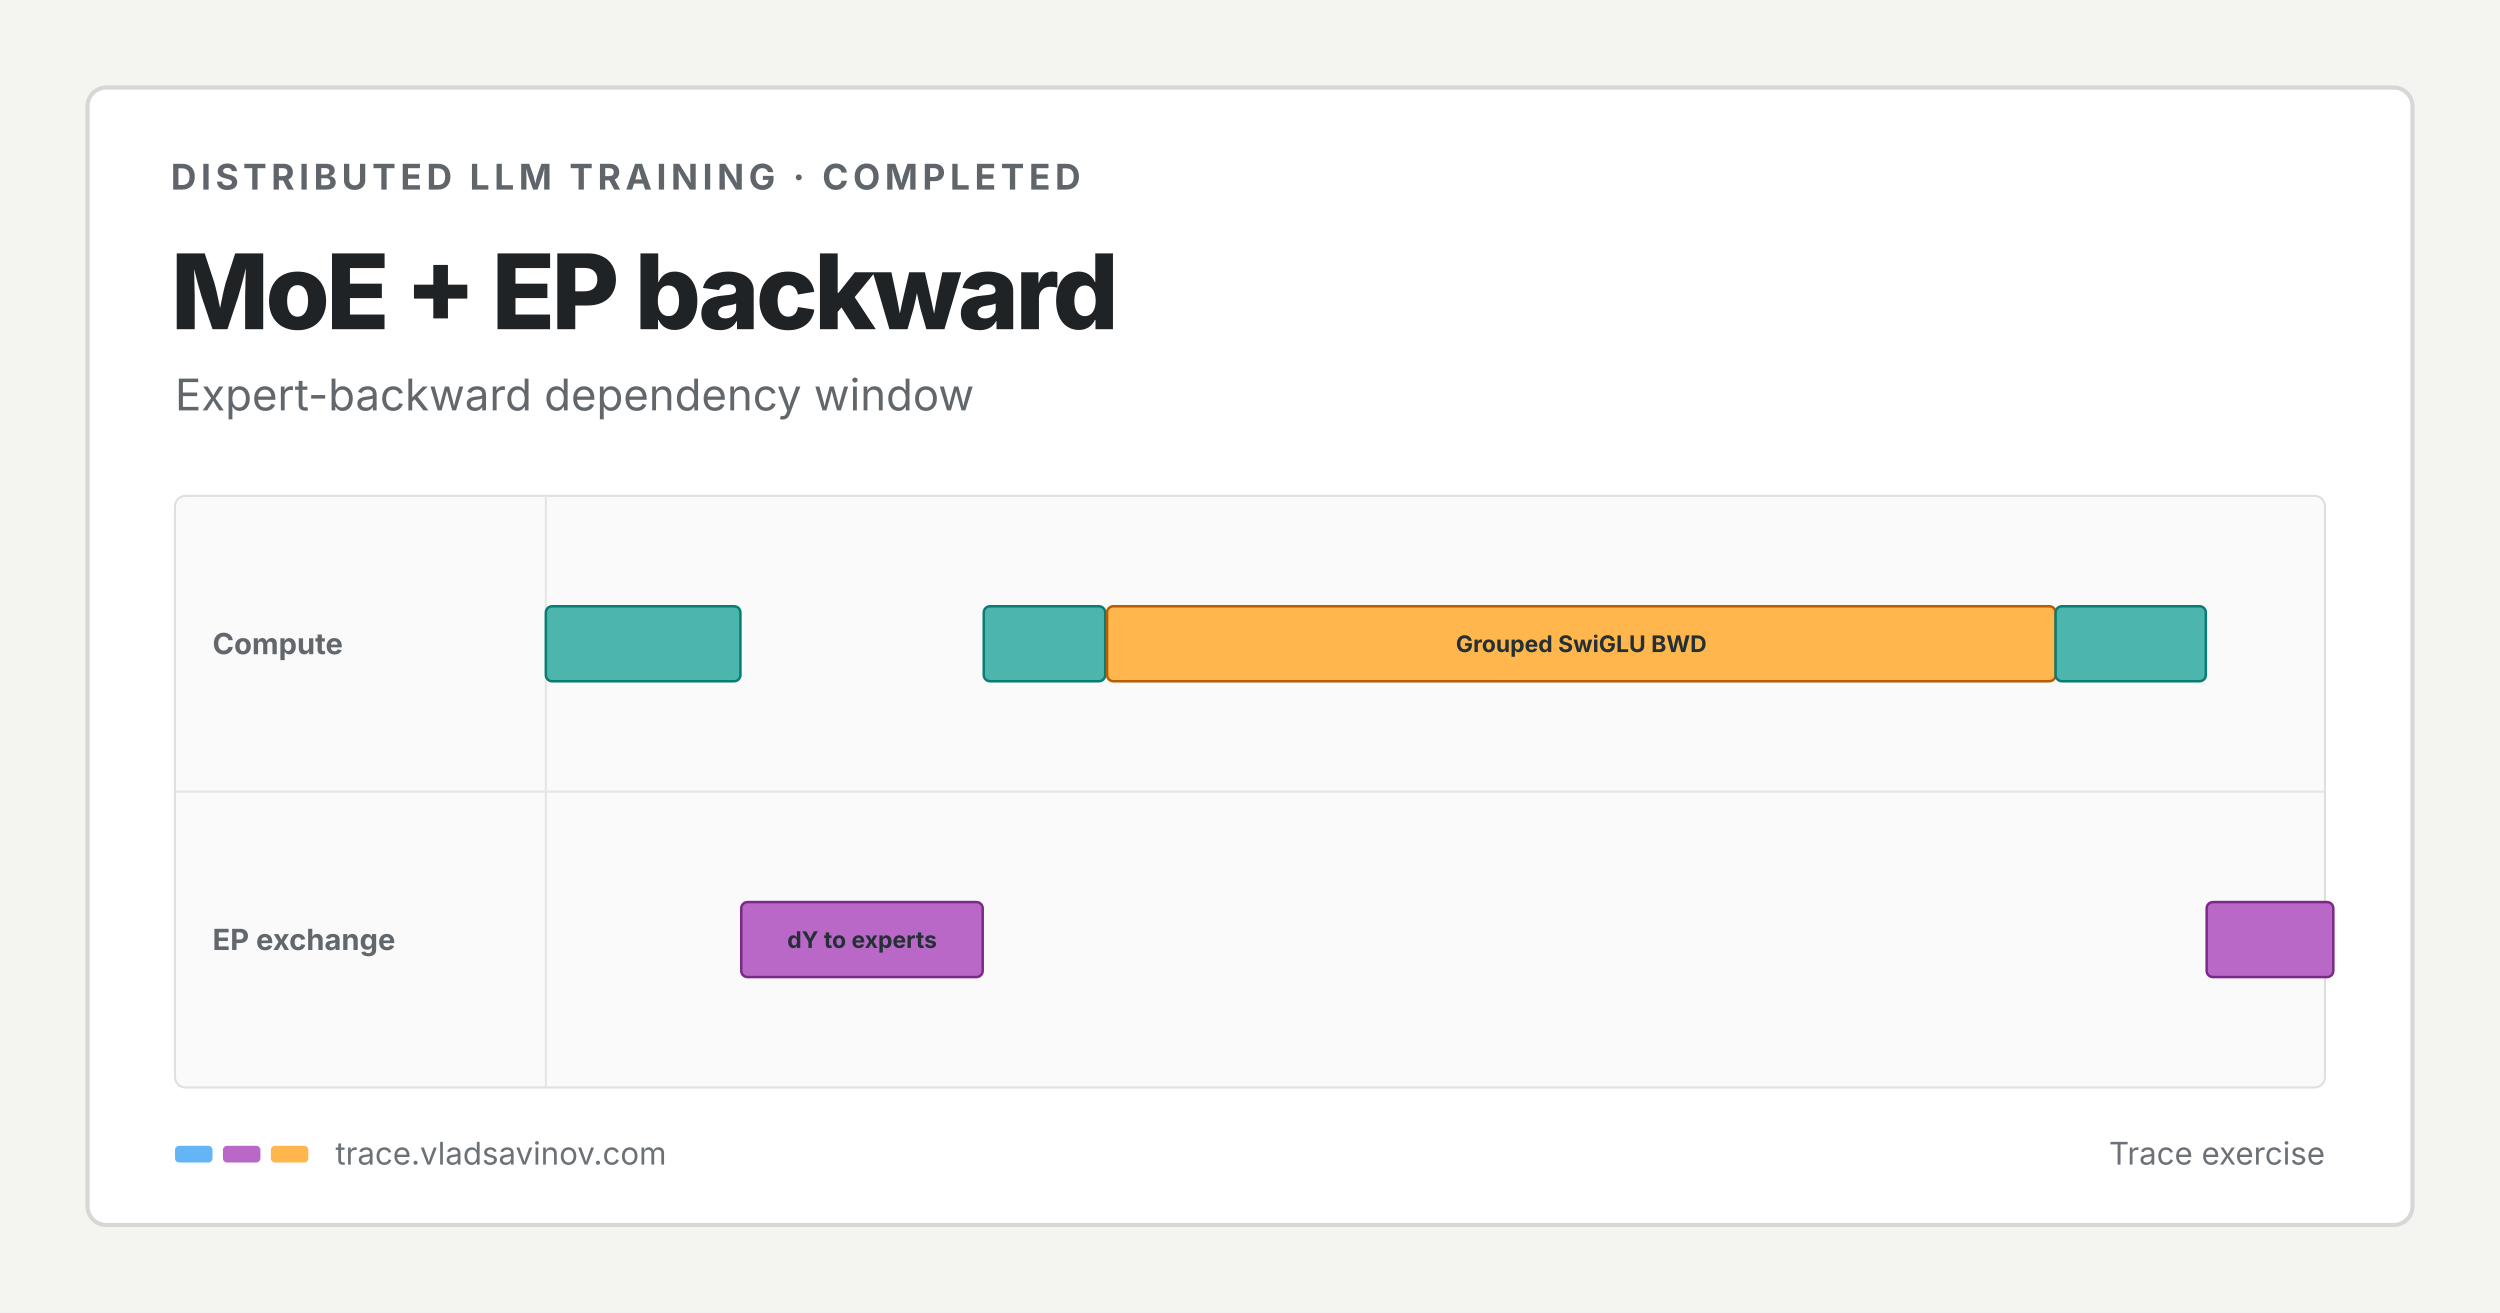
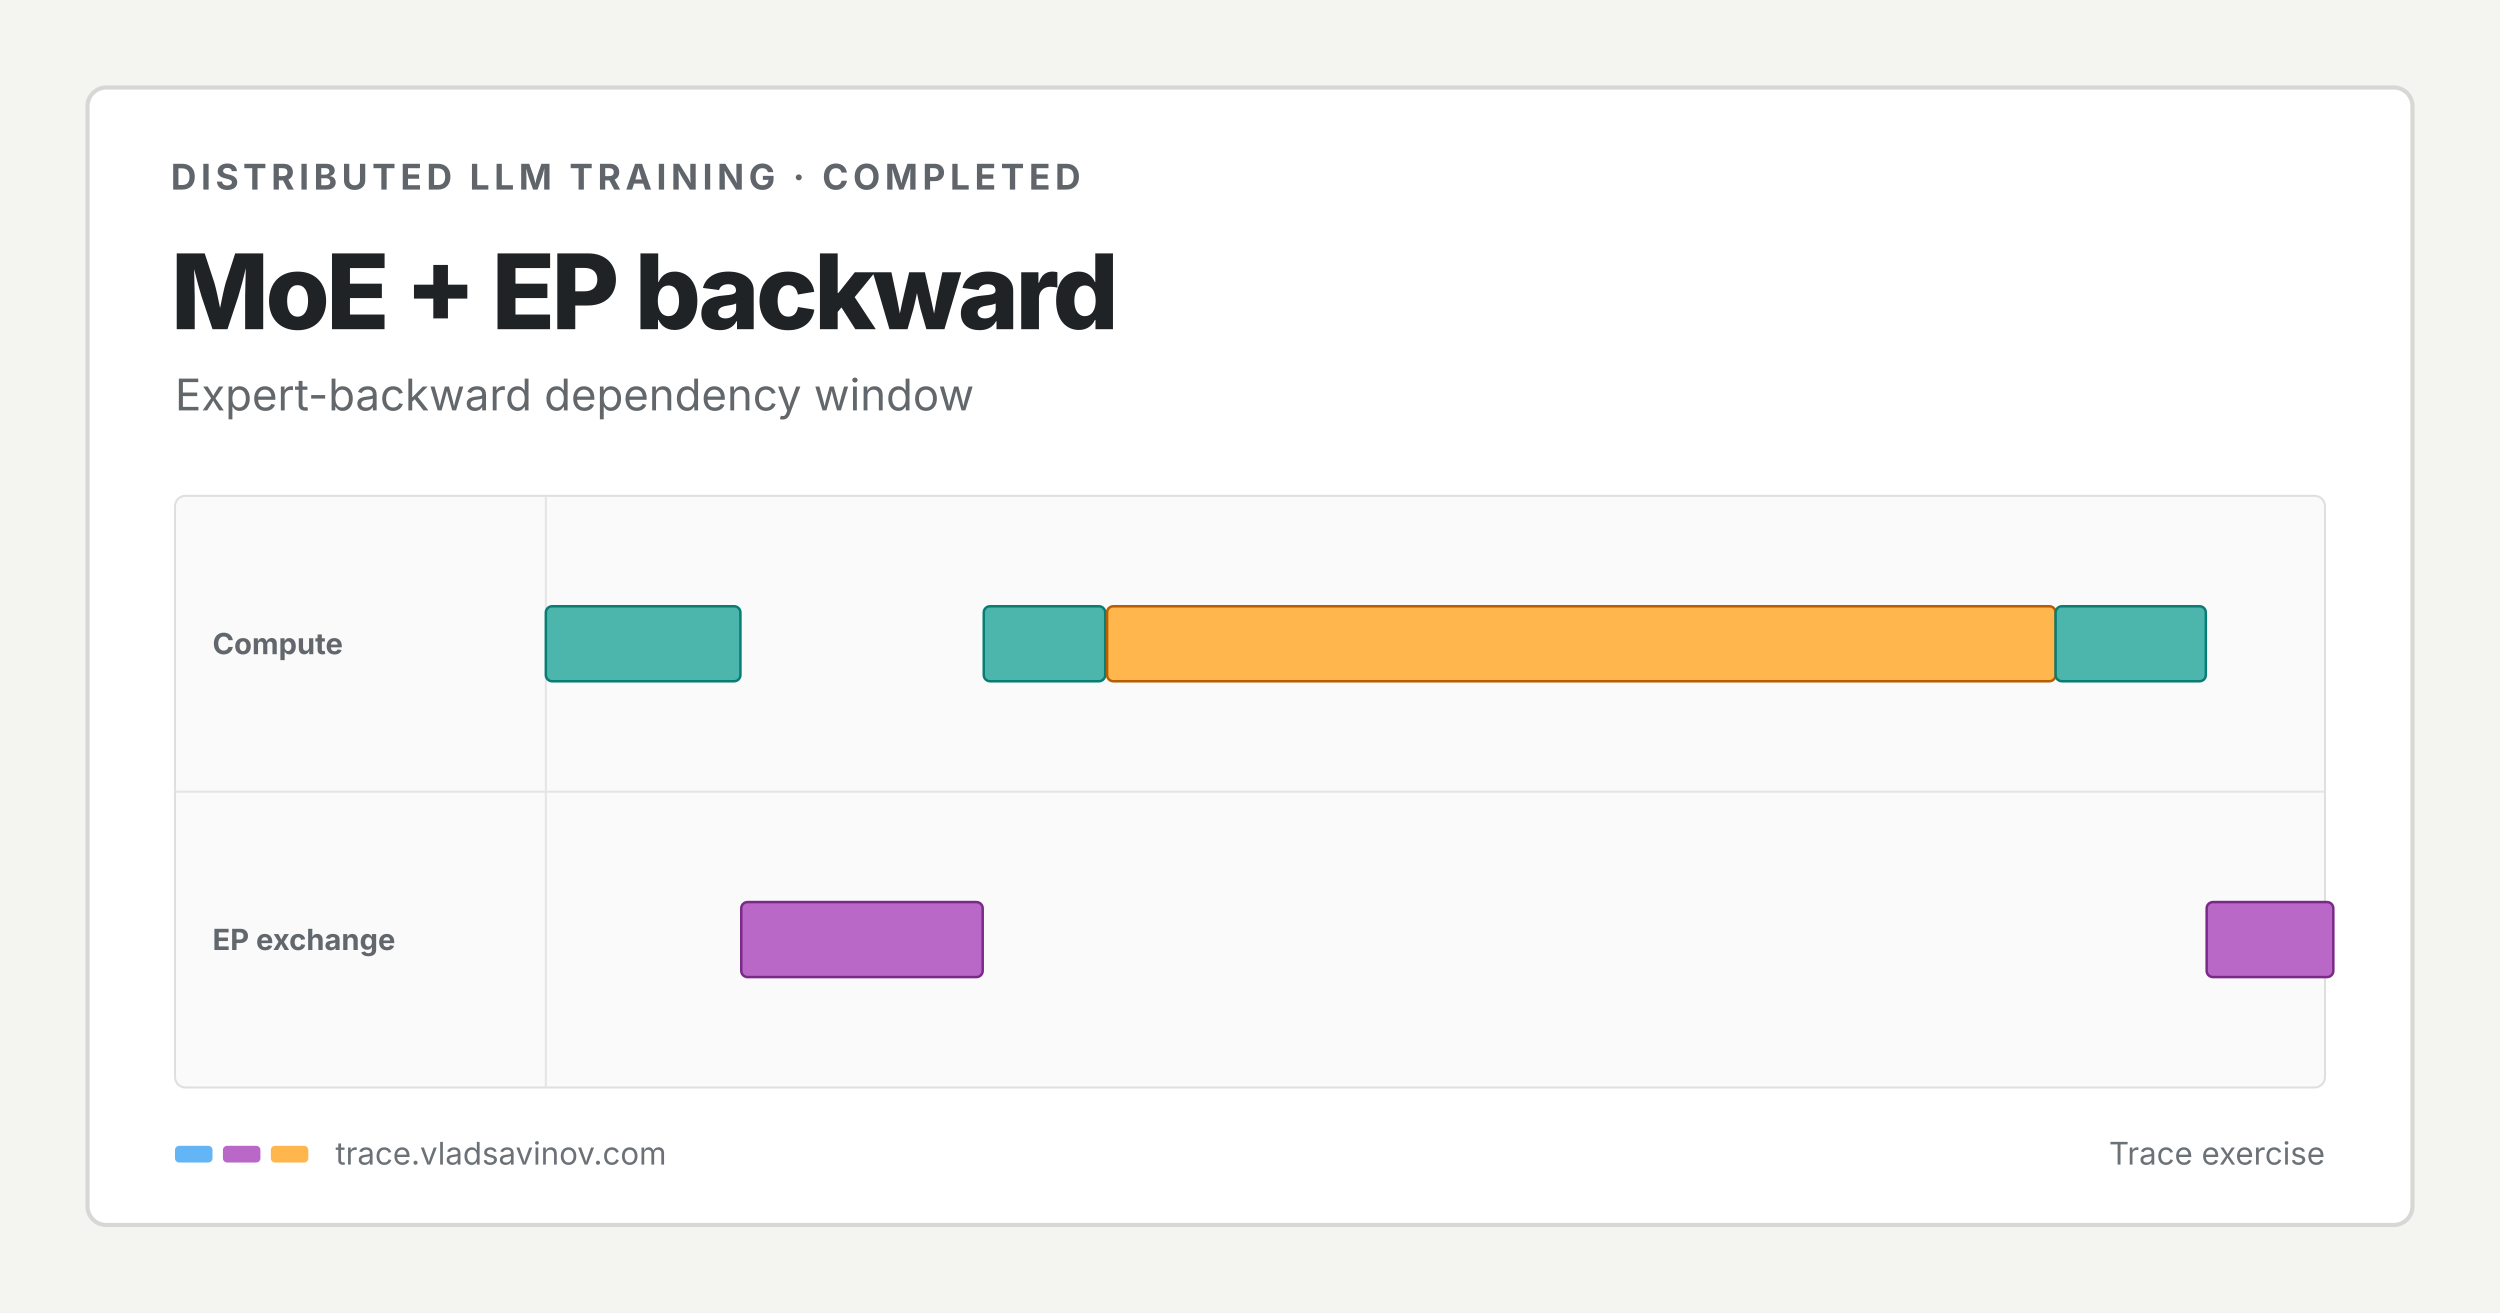
<svg xmlns="http://www.w3.org/2000/svg" width="1200" height="630" viewBox="0 0 1200 630" role="img" aria-labelledby="title desc">
-   <defs>
-     <clipPath id="block-0">
-       <rect x="262.0" y="291.0" width="93.4" height="36.0" rx="3" />
-     </clipPath>
-     <clipPath id="block-1">
-       <rect x="355.8" y="433.0" width="115.9" height="36.0" rx="3" />
-     </clipPath>
-     <clipPath id="block-2">
-       <rect x="472.2" y="291.0" width="58.3" height="36.0" rx="3" />
-     </clipPath>
-     <clipPath id="block-3">
-       <rect x="531.4" y="291.0" width="455.3" height="36.0" rx="3" />
-     </clipPath>
-     <clipPath id="block-4">
-       <rect x="986.7" y="291.0" width="72.1" height="36.0" rx="3" />
-     </clipPath>
-     <clipPath id="block-5">
-       <rect x="1059.2" y="433.0" width="60.8" height="36.0" rx="3" />
-     </clipPath>
-   </defs>
  <rect width="1200" height="630" fill="#f4f4f1" />
  <rect x="42" y="42" width="1116" height="546" rx="9" fill="#fff" stroke="#d7d8d5" stroke-width="2" />
  <g font-family="Inter, Arial, sans-serif">
    <text x="82" y="91" fill="#5f656a" font-size="17" font-weight="700" letter-spacing="2.2">DISTRIBUTED LLM TRAINING · COMPLETED</text>
    <text x="82" y="158" fill="#202326" font-size="50" font-weight="760" letter-spacing="-1.8">MoE + EP backward</text>
    <text x="84" y="197" fill="#62676c" font-size="21">Expert-backward dependency window</text>
    <rect x="84" y="238" width="1032" height="284" rx="5" fill="#fafafa" stroke="#dfe0dd" />
    <g stroke="#e5e6e3" stroke-width="1">
      <line x1="262" y1="238" x2="262" y2="522" />
      <line x1="84" y1="380.0" x2="1116" y2="380.0" />
    </g>
    <g fill="#61676c" font-size="14" font-weight="650">
      <text x="102" y="314.0">Compute</text>
      <text x="102" y="456.0">EP exchange</text>
    </g>
    <g>
      <rect x="262.0" y="291.0" width="93.4" height="36.0" rx="3" fill="#4db6ac" stroke="#087d74" stroke-width="1.2" />
      <rect x="355.8" y="433.0" width="115.9" height="36.0" rx="3" fill="#ba68c8" stroke="#7b2988" stroke-width="1.2" />
      <rect x="472.2" y="291.0" width="58.3" height="36.0" rx="3" fill="#4db6ac" stroke="#087d74" stroke-width="1.2" />
      <rect x="531.4" y="291.0" width="455.3" height="36.0" rx="3" fill="#ffb74d" stroke="#b85e00" stroke-width="1.2" />
      <rect x="986.7" y="291.0" width="72.1" height="36.0" rx="3" fill="#4db6ac" stroke="#087d74" stroke-width="1.2" />
      <rect x="1059.2" y="433.0" width="60.8" height="36.0" rx="3" fill="#ba68c8" stroke="#7b2988" stroke-width="1.2" />
    </g>
-     <g fill="#253035" font-size="11" font-weight="700">
-       <text x="413.8" y="455.0" text-anchor="middle" clip-path="url(#block-1)">dY to experts</text>
-       <text x="759.0" y="313.0" text-anchor="middle" clip-path="url(#block-3)">Grouped SwiGLU BWD</text>
-     </g>
    <g transform="translate(84 550)">
      <rect width="18" height="8" rx="2" fill="#64b5f6" />
      <rect x="23" width="18" height="8" rx="2" fill="#ba68c8" />
      <rect x="46" width="18" height="8" rx="2" fill="#ffb74d" />
      <text x="77" y="9" fill="#6b7176" font-size="15">trace.vladsavinov.com</text>
      <text x="1032" y="9" text-anchor="end" fill="#6b7176" font-size="15">Trace exercise</text>
    </g>
  </g>
</svg>
